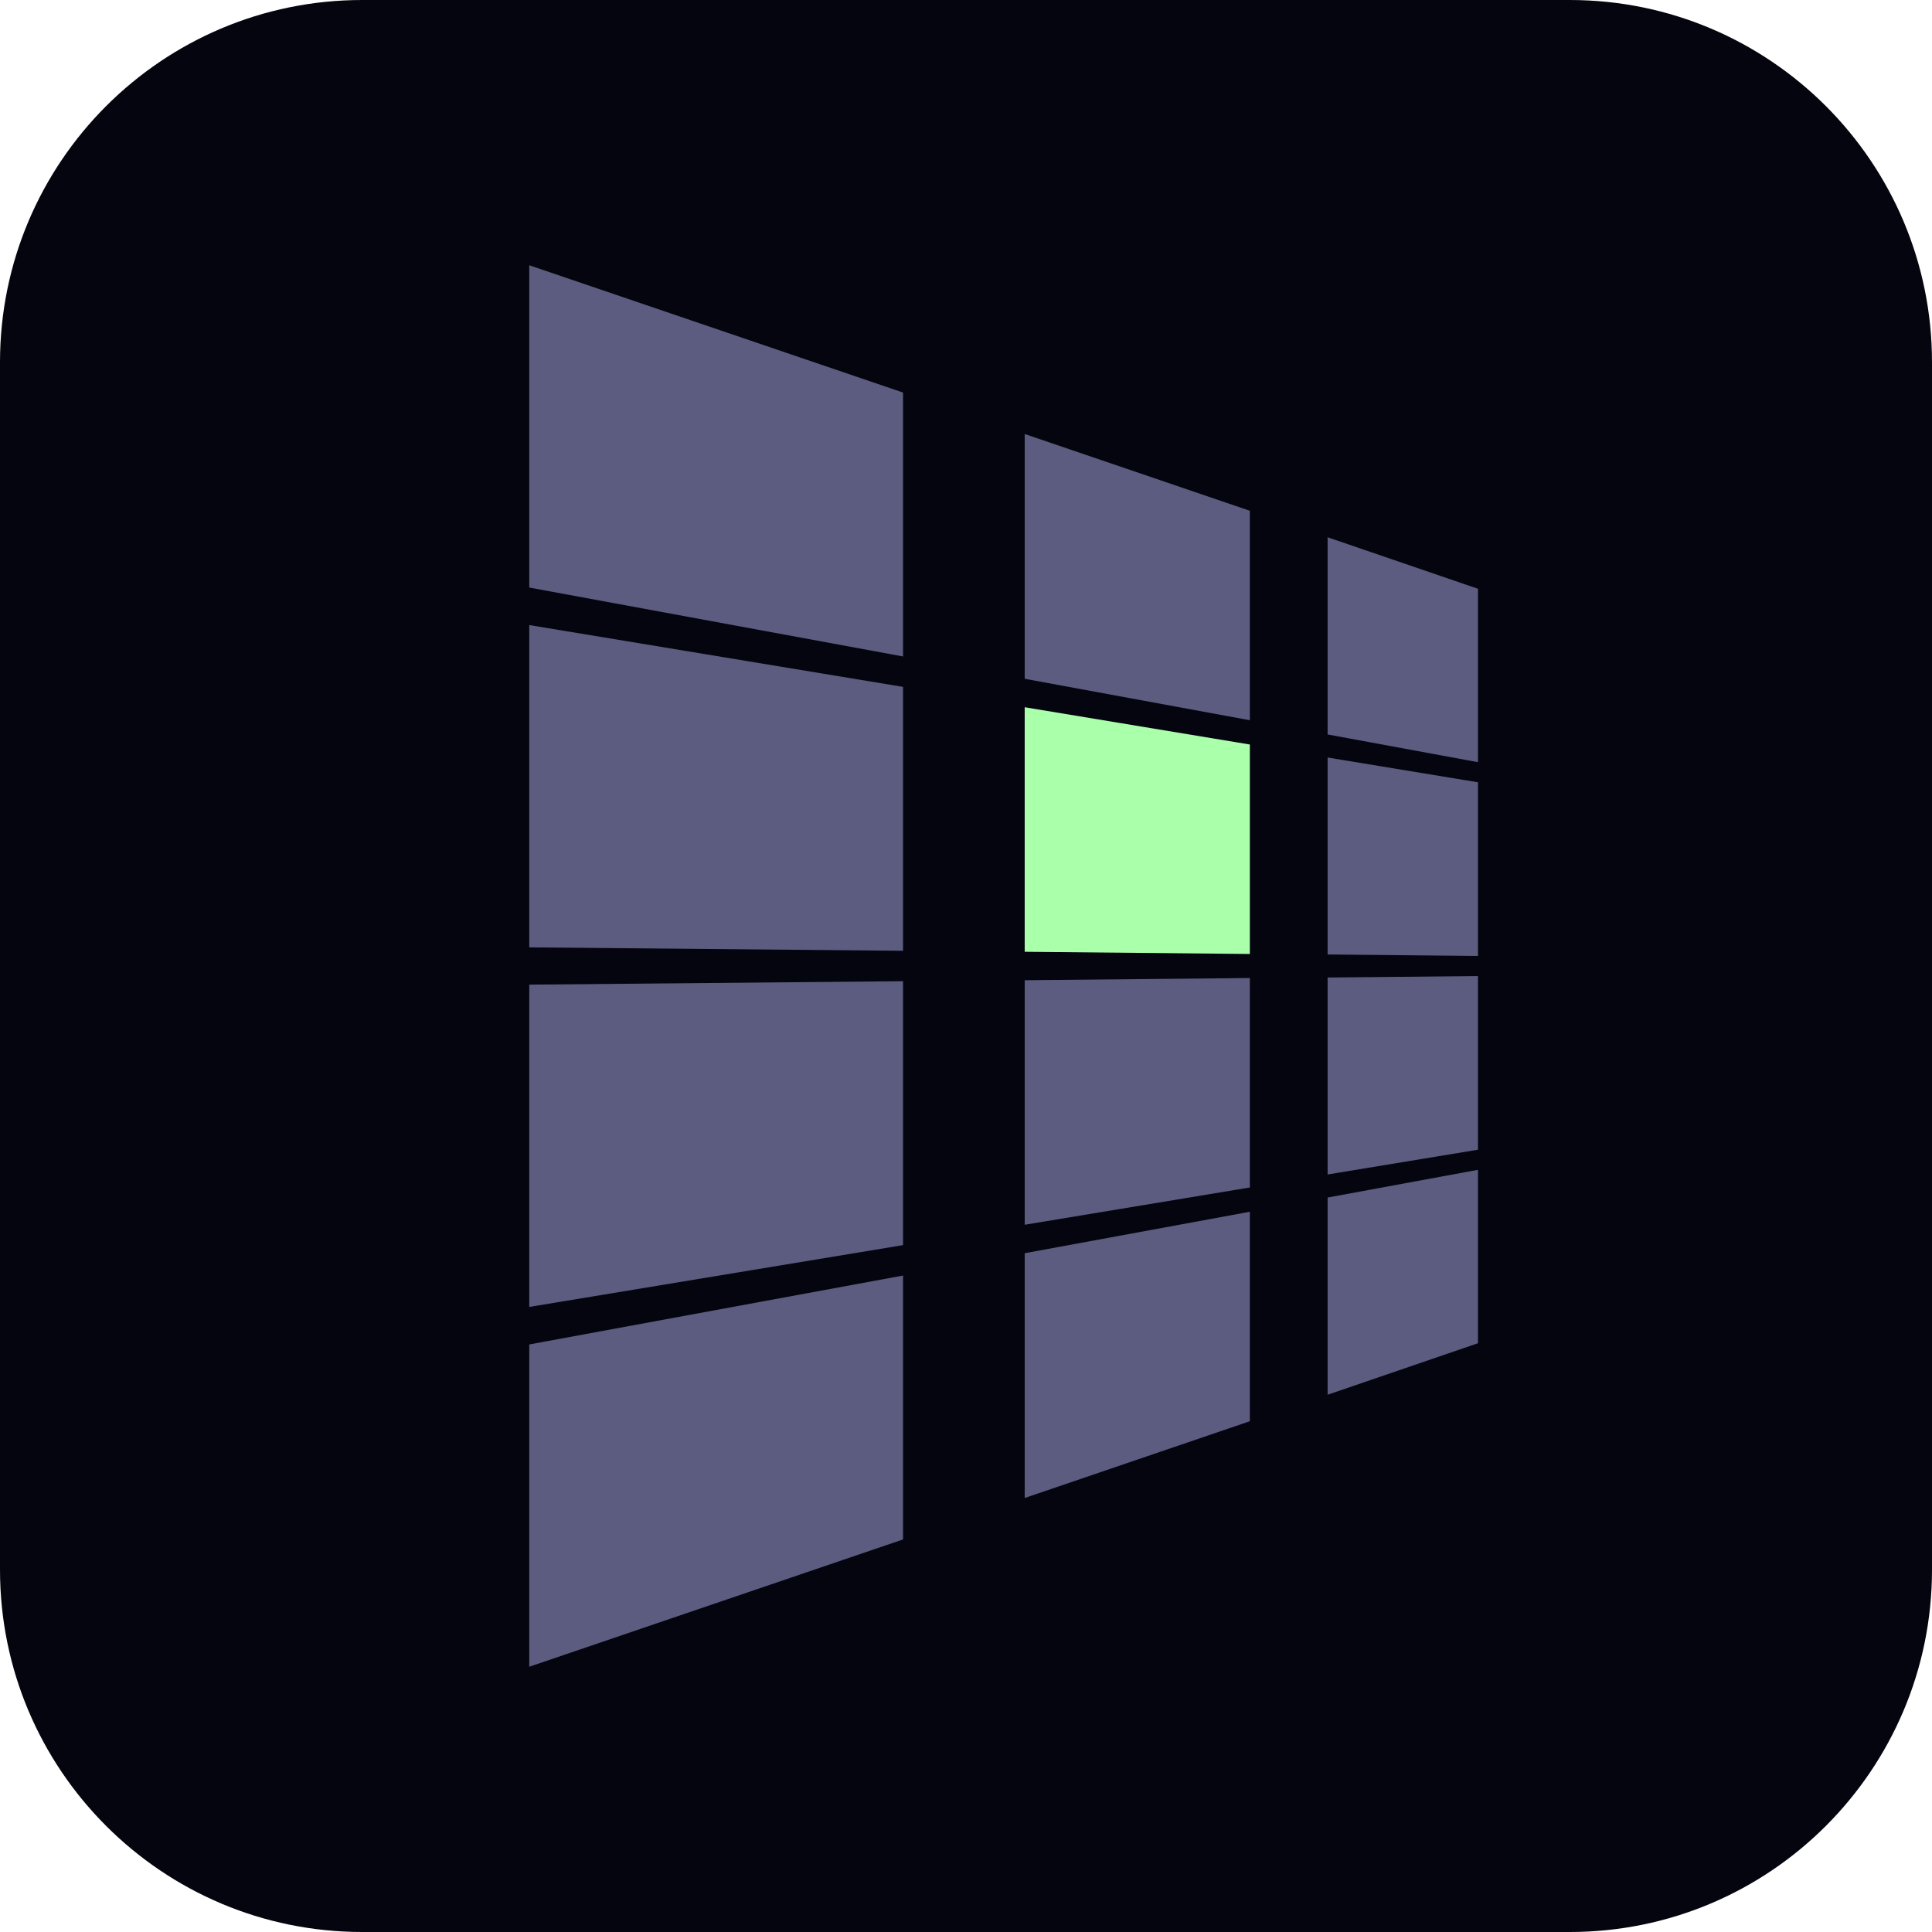
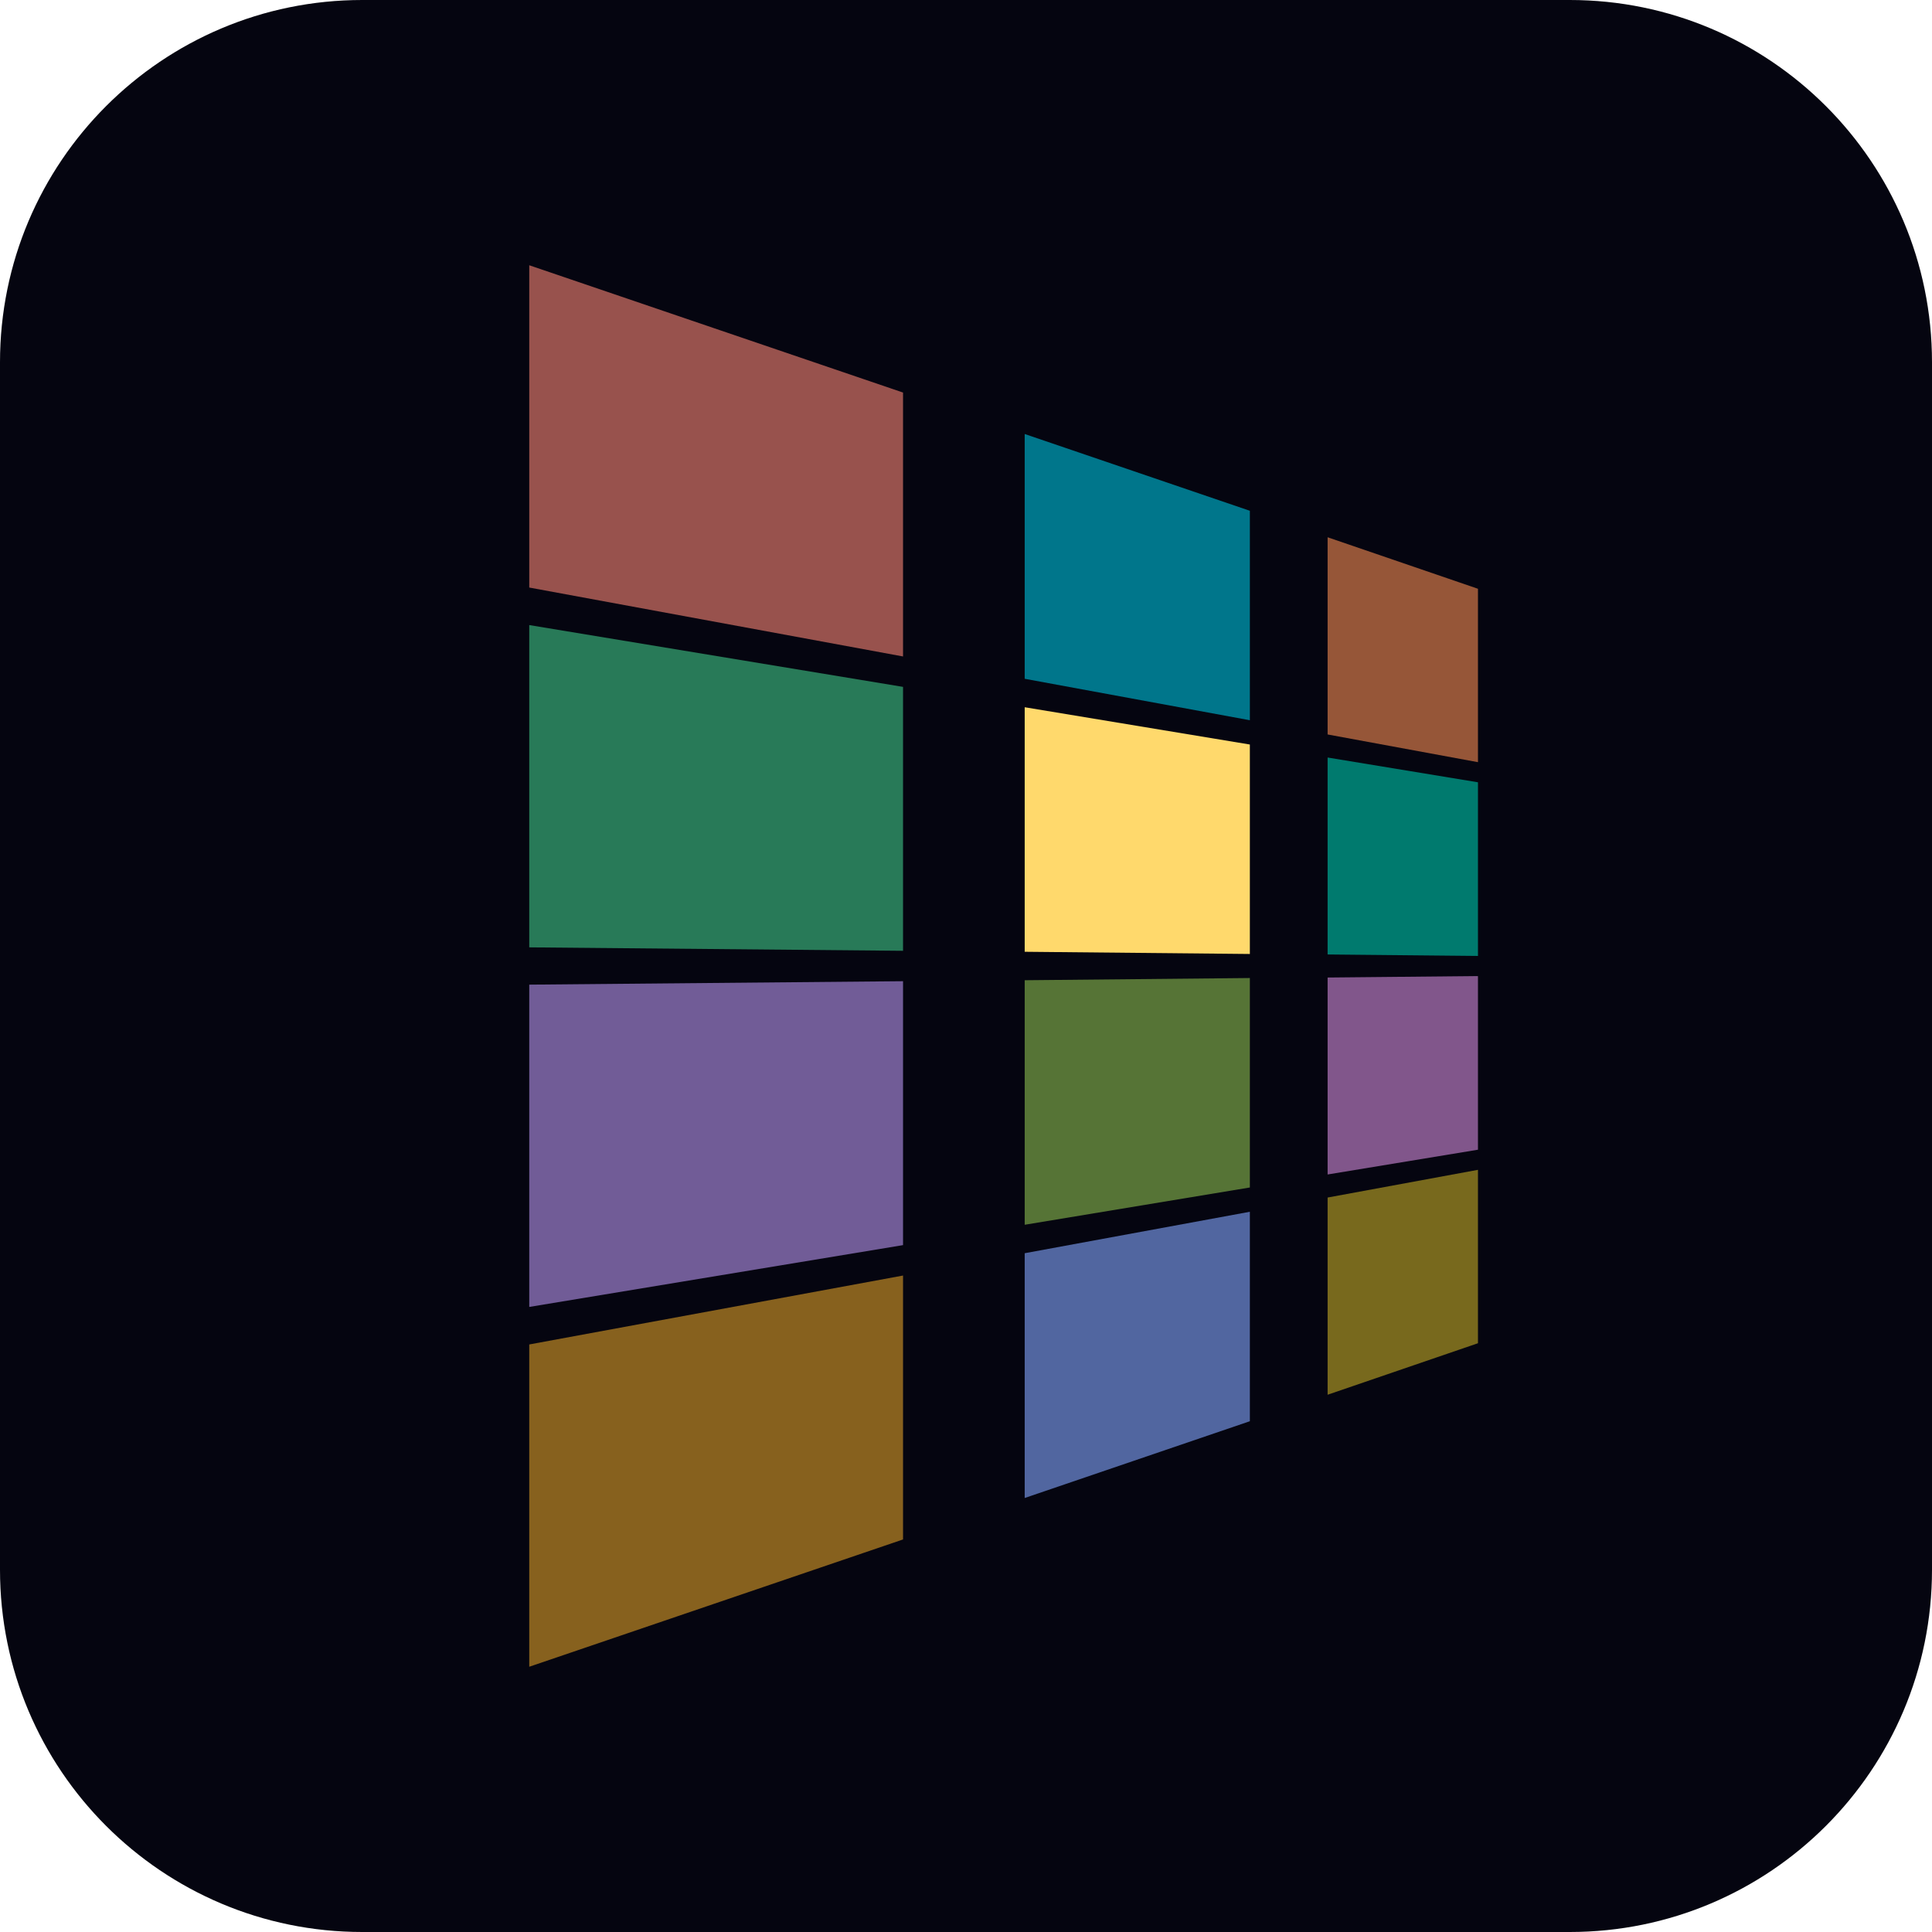
<svg xmlns="http://www.w3.org/2000/svg" viewBox="0 0 64 64" width="64" height="64" role="img" aria-label="wunderkammer">
  <rect width="64" height="64" rx="12" fill="#050510" />
  <g transform="translate(11.69 6) scale(0.8125)">
-     <polygon fill="#5c5c80" points="7.19,3.43 22.43,8.62 22.43,19.38 7.19,16.57" />
-     <polygon fill="#5c5c80" points="7.19,18.1 22.43,20.62 22.43,31.38 7.19,31.24" />
-     <polygon fill="#5c5c80" points="7.19,32.76 22.43,32.62 22.43,43.38 7.19,45.9" />
-     <polygon fill="#5c5c80" points="7.19,47.43 22.43,44.62 22.43,55.38 7.19,60.57" />
-     <polygon fill="#5c5c80" points="27.39,10.31 36.57,13.44 36.57,21.98 27.39,20.29" />
-     <polygon fill="#aaffaa" points="27.39,21.45 36.57,22.97 36.57,31.51 27.39,31.42" />
-     <polygon fill="#5c5c80" points="27.39,32.58 36.57,32.49 36.57,41.03 27.39,42.55" />
-     <polygon fill="#5c5c80" points="27.39,43.71 36.57,42.02 36.57,50.56 27.39,53.69" />
-     <polygon fill="#5c5c80" points="39.74,14.52 45.87,16.62 45.87,23.69 39.74,22.56" />
-     <polygon fill="#5c5c80" points="39.74,23.5 45.87,24.51 45.87,31.59 39.74,31.53" />
-     <polygon fill="#5c5c80" points="39.74,32.47 45.87,32.41 45.87,39.49 39.74,40.5" />
-     <polygon fill="#5c5c80" points="39.74,41.44 45.87,40.31 45.87,47.38 39.74,49.48" />
+     <polygon fill="#98524d" points="7.19,3.43 22.43,8.62 22.43,19.38 7.19,16.57" />
+     <polygon fill="#287a58" points="7.19,18.1 22.43,20.62 22.43,31.38 7.19,31.24" />
+     <polygon fill="#715c97" points="7.19,32.76 22.43,32.62 22.43,43.38 7.19,45.9" />
+     <polygon fill="#87611e" points="7.19,47.43 22.43,44.62 22.43,55.38 7.19,60.57" />
+     <polygon fill="#00768b" points="27.39,10.31 36.57,13.44 36.57,21.98 27.39,20.29" />
+     <polygon class="lit" fill="#ffd96c" points="27.39,21.45 36.57,22.97 36.57,31.51 27.39,31.42" />
+     <polygon fill="#567436" points="27.39,32.58 36.57,32.49 36.57,41.03 27.39,42.55" />
+     <polygon fill="#5166a0" points="27.39,43.71 36.57,42.02 36.57,50.56 27.39,53.69" />
+     <polygon fill="#965638" points="39.74,14.52 45.87,16.62 45.87,23.69 39.74,22.56" />
+     <polygon fill="#007a6e" points="39.74,23.5 45.87,24.51 45.87,31.59 39.74,31.53" />
+     <polygon fill="#81568b" points="39.74,32.47 45.87,32.41 45.87,39.49 39.74,40.5" />
+     <polygon fill="#78691d" points="39.74,41.44 45.87,40.31 45.87,47.38 39.74,49.48" />
  </g>
</svg>
